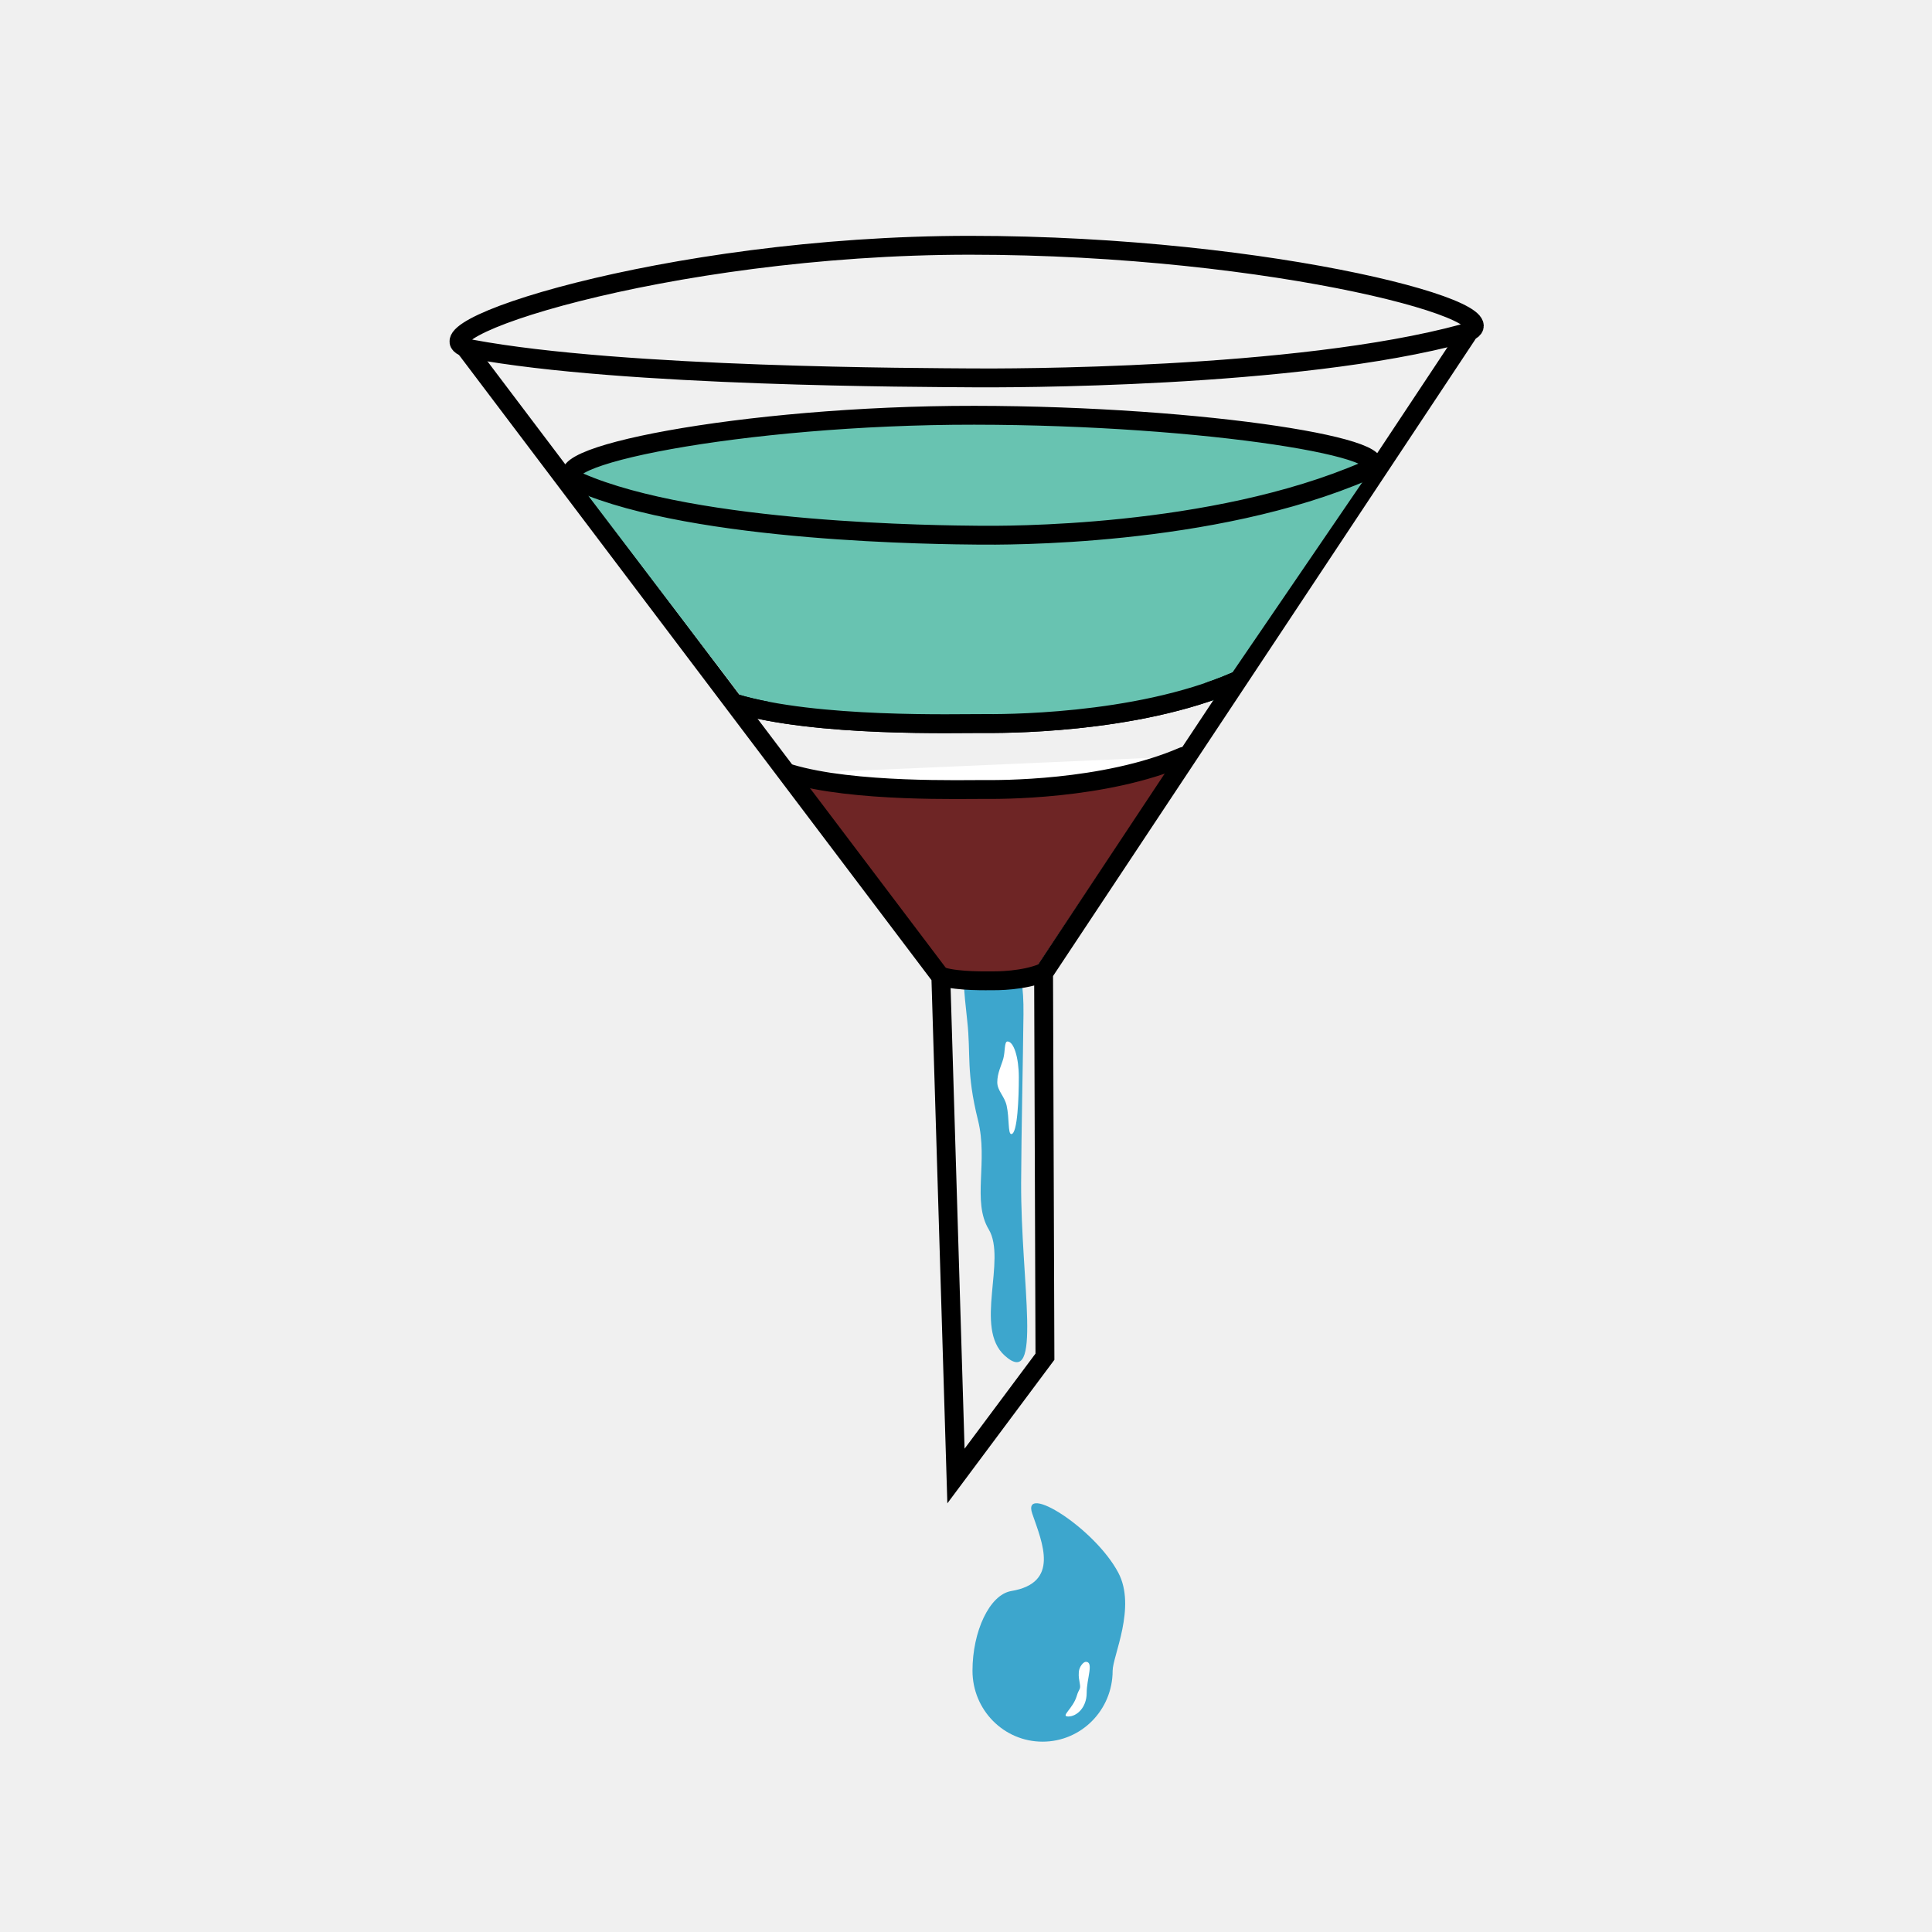
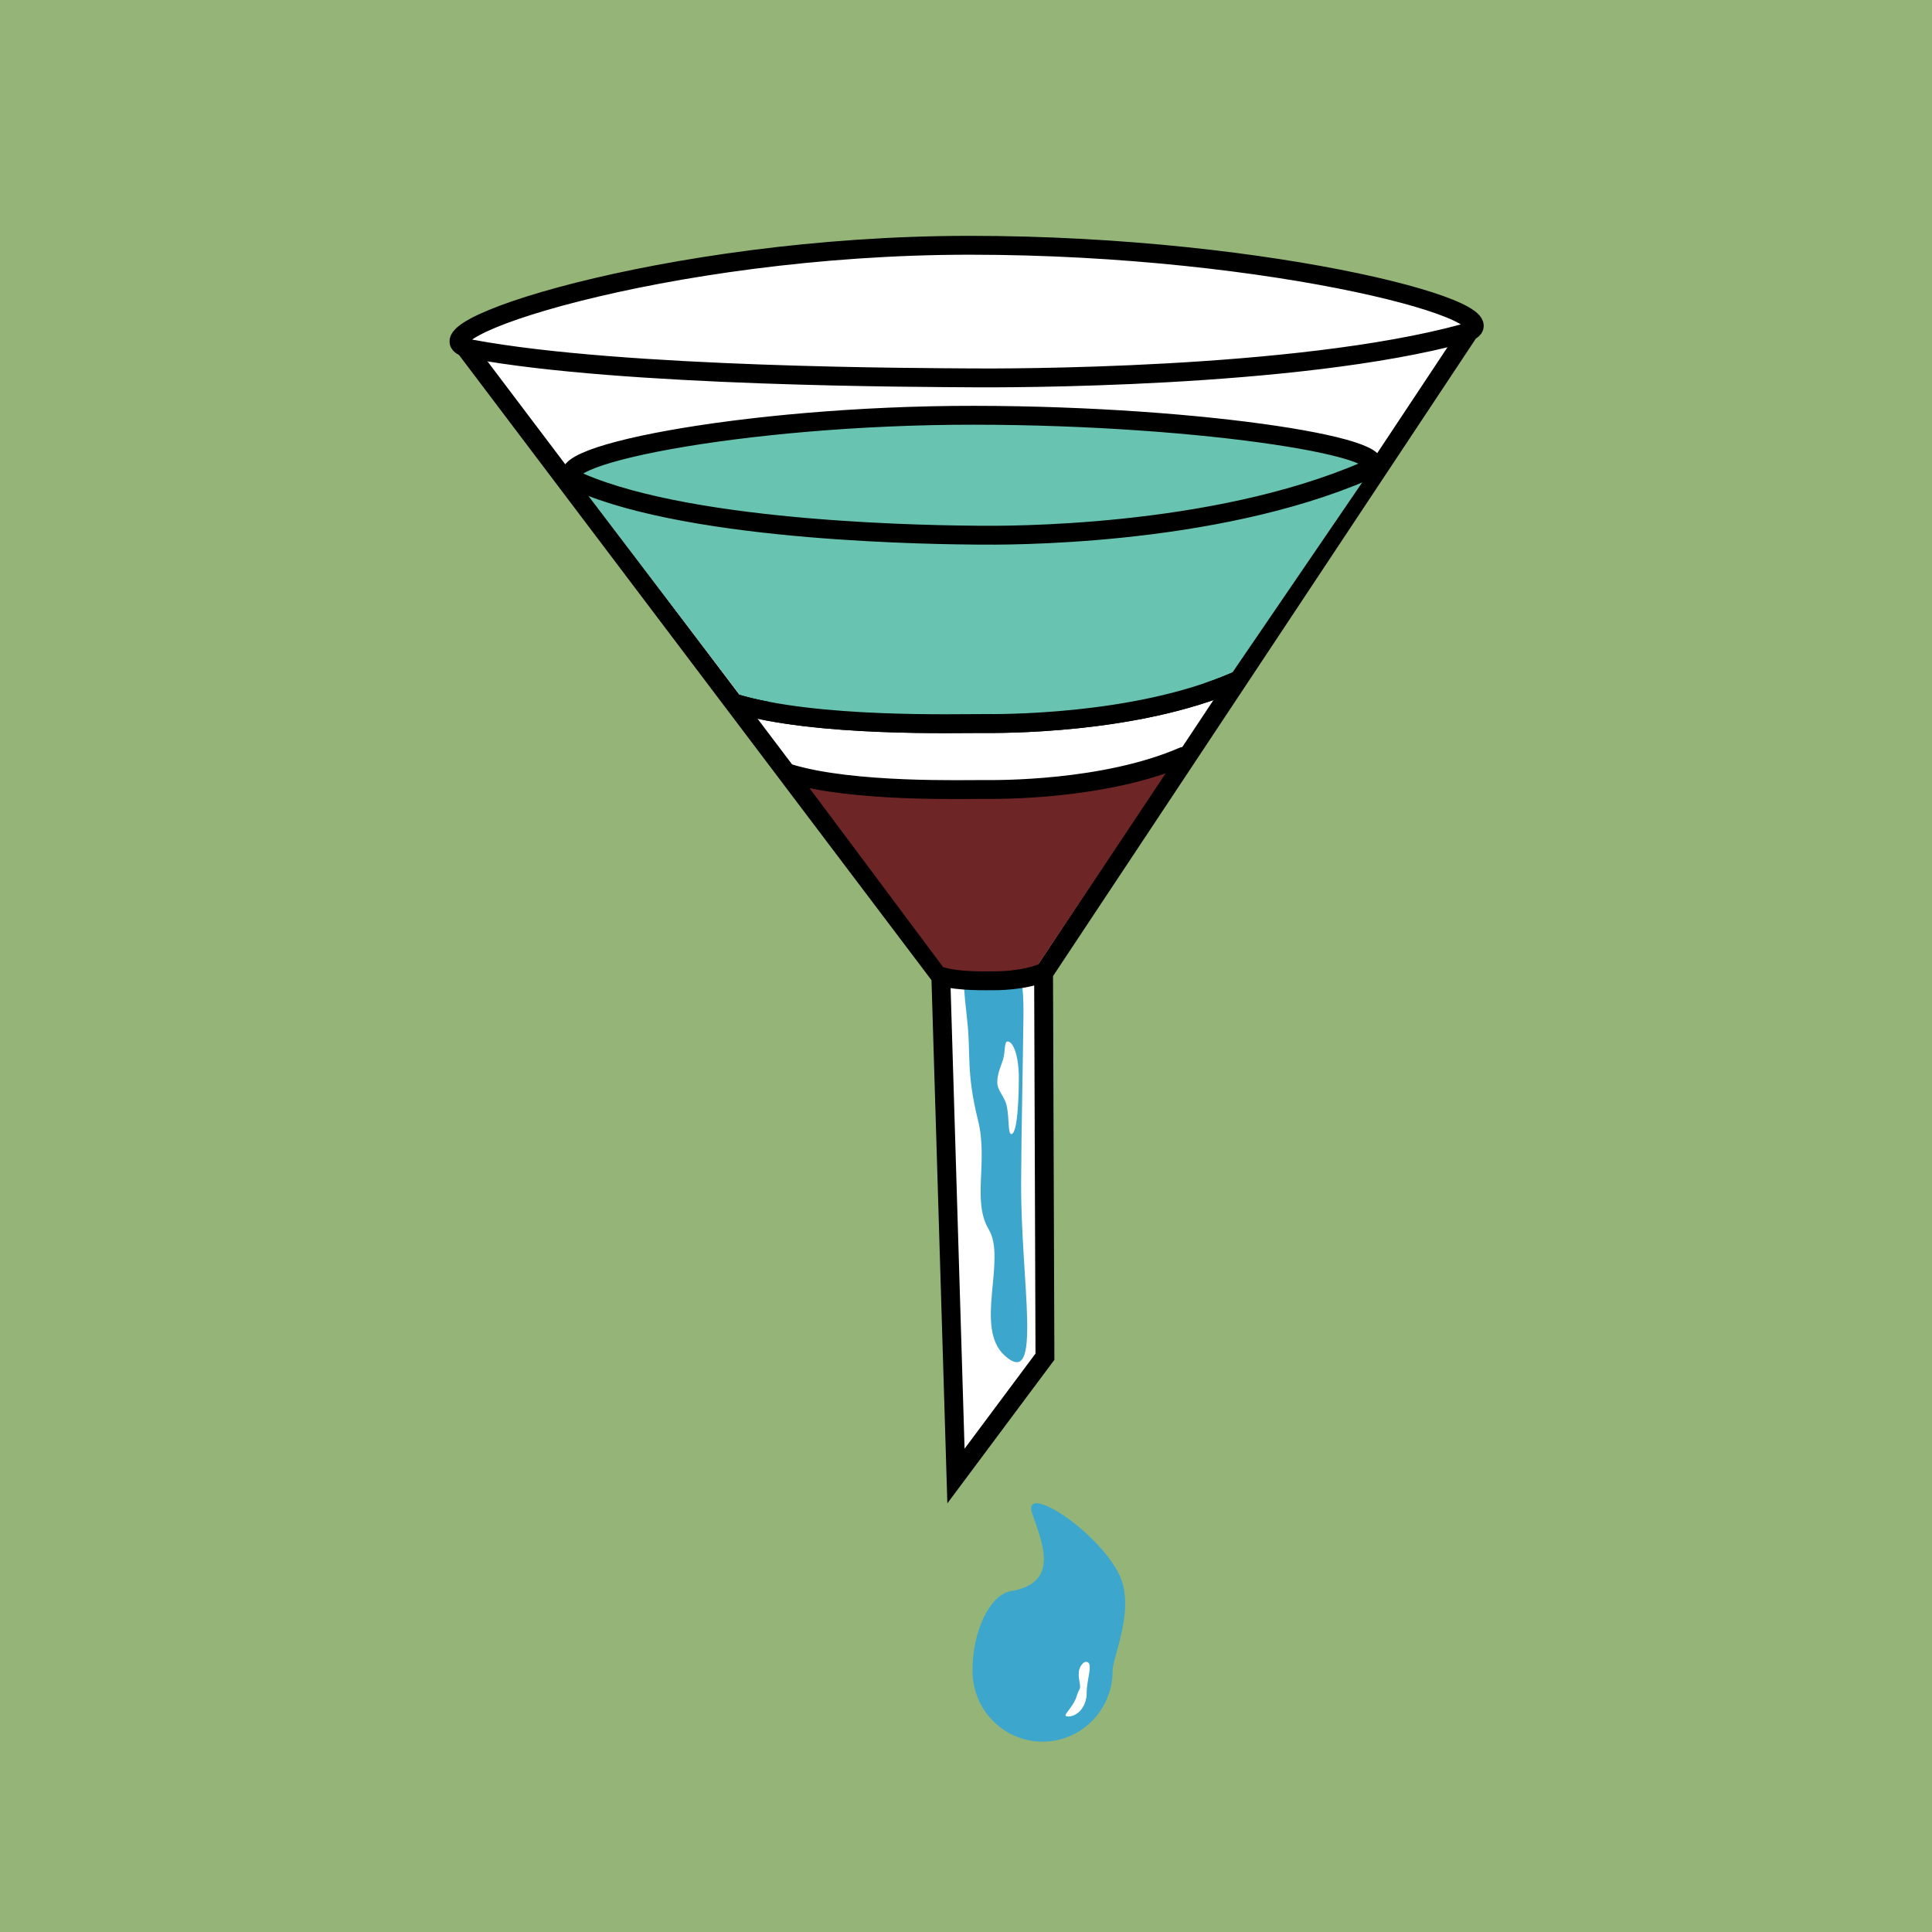
<svg xmlns="http://www.w3.org/2000/svg" version="1.2" viewBox="0 0 512 512" width="512" height="512">
  <style>
- 		.s0 { fill: #3da6cd } 
- 		.s1 { fill: #ffffff } 
- 		.s2 { fill: #6e2525 } 
- 		.s3 { fill: none;stroke: #000000;stroke-linecap: round;stroke-miterlimit:10;stroke-width: 5 } 
- 		.s4 { fill: #68c3b1 } 
- 		.s5 { fill: #68c3b1;stroke: #000000;stroke-linecap: round;stroke-miterlimit:10;stroke-width: 5 } 
- 		.s6 { fill: #ffffff;stroke: #000000;stroke-linecap: round;stroke-miterlimit:10;stroke-width: 5 } 
+ 		.s0 { fill: #95b477;stroke: #000000;stroke-linecap: round;stroke-miterlimit:10;stroke-width: 0 } 
+ 		.s1 { fill: #ffffff;stroke: #000000;stroke-linecap: round;stroke-miterlimit:10;stroke-width: 5 } 
+ 		.s2 { fill: #3da6cd } 
+ 		.s3 { fill: #ffffff } 
+ 		.s4 { fill: #6e2525 } 
+ 		.s5 { fill: #68c3b1 } 
+ 		.s6 { fill: #68c3b1;stroke: #000000;stroke-linecap: round;stroke-miterlimit:10;stroke-width: 5 } 
		.s7 { fill: #ffffff;stroke: #000000;stroke-miterlimit:10 } 
	</style>
  <g id="Layer 1">
-     <path id="Shape 7" fill-rule="evenodd" class="s0" d="m266.27 359.26c-8.22-7.38 0.57-25.42-4.25-33.47-4.46-7.43-0.1-17.96-2.84-28.92-3.18-12.76-1.87-17.57-2.84-26.21-1.98-17.74-1.16-16.6 5.91-16.89 5.68-0.23 9.13-0.29 8.98 15.04-0.13 12.71-0.56 30.81-0.62 44.52-0.12 26.53 5.82 55.04-4.34 45.93z" />
-     <path id="Shape 8" fill-rule="evenodd" class="s1" d="m268.01 300.54c-0.94 0-0.49-4.21-1.24-7.54-0.57-2.53-2.48-3.93-2.48-6.19 0-2.44 1.11-4.52 1.58-6.2 0.55-1.94 0.24-4.61 1.13-4.61 1.66 0 3 4.25 3 9.5 0 5.25-0.33 15.04-1.99 15.04z" />
-     <path id="Shape 5" fill-rule="evenodd" class="s2" d="m251.12 257.88l-38.93-52.16 97.87-2.5-36.43 54.66" />
-     <path id="Shape 1" fill-rule="evenodd" class="s3" d="m122.86 91.54l126.47 167.34 4.01 132.28 23.58-31.62-0.36-101.62 112.2-169.16" />
-     <path id="Shape 5 copy" fill-rule="evenodd" class="s4" d="m199.68 188.93l-44.29-58.22c-0.56 0 206.63-4.65 206.83-4.65l-40.73 59.66" />
-     <path id="Shape 4 copy 2" fill-rule="evenodd" class="s5" d="m259.4 141.83c-10.01-0.09-74.86-0.52-105.9-14.08-14.22-6.21 43.21-17.76 104.71-17.7 61.51 0.06 116.56 9.14 103.83 14.66-40.92 17.76-96.63 17.17-102.64 17.12z" />
-     <path id="Shape 4 copy 3" fill-rule="evenodd" class="s5" d="m327.39 180.59c-26.65 11.56-62.93 11.18-66.84 11.15-6.52-0.06-44.3 1.12-65.77-5.35" />
-     <path id="Shape 4 copy 4" fill-rule="evenodd" class="s6" d="m313.57 200.46c-20.95 9.09-49.46 8.79-52.54 8.76-5.12-0.05-34.82 0.88-51.69-4.2" />
-     <path id="Shape 4 copy 5" fill-rule="evenodd" class="s5" d="m327.39 180.59c-26.65 11.56-62.93 11.18-66.84 11.15-6.52-0.06-44.3 1.12-65.77-5.35" />
-     <path id="Shape 4 copy 6" fill-rule="evenodd" class="s6" d="m276.71 257.65c-5.42 2.35-12.8 2.27-13.59 2.27-1.33-0.02-9.01 0.22-13.38-1.09" />
+     <path id="Shape 10" fill-rule="evenodd" class="s0" d="m550-68.89v647.24h-592.15v-647.24z" />
+     <path id="Shape 1" fill-rule="evenodd" class="s1" d="m122.86 91.54l126.47 167.34 4.01 132.28 23.58-31.62-0.36-101.62 112.2-169.16" />
+     <path id="Shape 7" fill-rule="evenodd" class="s2" d="m266.27 359.26c-8.22-7.38 0.57-25.42-4.25-33.47-4.46-7.43-0.1-17.96-2.84-28.92-3.18-12.76-1.87-17.57-2.84-26.21-1.98-17.74-1.16-16.6 5.91-16.89 5.68-0.23 9.13-0.29 8.98 15.04-0.13 12.71-0.56 30.81-0.62 44.52-0.12 26.53 5.82 55.04-4.34 45.93z" />
+     <path id="Shape 8" fill-rule="evenodd" class="s3" d="m268.01 300.54c-0.94 0-0.49-4.21-1.24-7.54-0.57-2.53-2.48-3.93-2.48-6.19 0-2.44 1.11-4.52 1.58-6.2 0.55-1.94 0.24-4.61 1.13-4.61 1.66 0 3 4.25 3 9.5 0 5.25-0.33 15.04-1.99 15.04z" />
+     <path id="Shape 5" fill-rule="evenodd" class="s4" d="m251.12 257.88l-38.93-52.16 97.87-2.5-36.43 54.66" />
+     <path id="Shape 5 copy" fill-rule="evenodd" class="s5" d="m199.68 188.93l-44.29-58.22c-0.56 0 206.63-4.65 206.83-4.65l-40.73 59.66" />
+     <path id="Shape 4 copy 2" fill-rule="evenodd" class="s6" d="m259.4 141.83c-10.01-0.09-74.86-0.52-105.9-14.08-14.22-6.21 43.21-17.76 104.71-17.7 61.51 0.06 116.56 9.14 103.83 14.66-40.92 17.76-96.63 17.17-102.64 17.12z" />
+     <path id="Shape 4 copy 3" fill-rule="evenodd" class="s6" d="m327.39 180.59c-26.65 11.56-62.93 11.18-66.84 11.15-6.52-0.06-44.3 1.12-65.77-5.35" />
+     <path id="Shape 4 copy 4" fill-rule="evenodd" class="s1" d="m313.57 200.46c-20.95 9.09-49.46 8.79-52.54 8.76-5.12-0.05-34.82 0.88-51.69-4.2" />
+     <path id="Shape 4 copy 5" fill-rule="evenodd" class="s6" d="m327.39 180.59c-26.65 11.56-62.93 11.18-66.84 11.15-6.52-0.06-44.3 1.12-65.77-5.35" />
+     <path id="Shape 4 copy 6" fill-rule="evenodd" class="s1" d="m276.71 257.65c-5.42 2.35-12.8 2.27-13.59 2.27-1.33-0.02-9.01 0.22-13.38-1.09" />
    <path id="Shape 2" fill-rule="evenodd" class="s7" d="m333.99 166.11" />
-     <path id="Shape 3" fill-rule="evenodd" class="s6" d="m122.57 96.66" />
-     <path id="Shape 4" fill-rule="evenodd" class="s3" d="m257.75 100.14c-13.19-0.11-92.44-0.14-132.69-7.62-20.07-3.73 50.91-27.52 131.95-27.52 81.03 0 148.5 18.55 130.88 23.36-44.36 12.09-122.21 11.84-130.14 11.78z" />
-     <path id="Shape 6" fill-rule="evenodd" class="s0" d="m276.29 461.56c-10.27 0-18.57-8.4-18.57-18.8 0-10.39 4.49-20.14 10.28-21.12 12.91-2.18 8.25-12.71 5.56-20.51-2.87-8.33 16.5 3.81 22.78 15.61 4.88 9.17-1.48 22.18-1.48 26.02 0 10.4-8.3 18.8-18.57 18.8z" />
-     <path id="Shape 9" fill-rule="evenodd" class="s1" d="m283.12 454.89c-2.21 0 1.23-2.03 2.24-5.47 0.54-1.85 1.03-1.64 0.85-2.93-0.24-1.62-0.41-1.97-0.31-3.39 0.09-1.4 1.21-2.7 1.85-2.7 2.21 0 0.23 4.38 0.23 8.25 0 3.87-2.64 6.24-4.86 6.24z" />
+     <path id="Shape 3" fill-rule="evenodd" class="s1" d="m122.57 96.66" />
+     <path id="Shape 4" fill-rule="evenodd" class="s1" d="m257.75 100.14c-13.19-0.11-92.44-0.14-132.69-7.62-20.07-3.73 50.91-27.52 131.95-27.52 81.03 0 148.5 18.55 130.88 23.36-44.36 12.09-122.21 11.84-130.14 11.78z" />
+     <path id="Shape 6" fill-rule="evenodd" class="s2" d="m276.29 461.56c-10.27 0-18.57-8.4-18.57-18.8 0-10.39 4.49-20.14 10.28-21.12 12.91-2.18 8.25-12.71 5.56-20.51-2.87-8.33 16.5 3.81 22.78 15.61 4.88 9.17-1.48 22.18-1.48 26.02 0 10.4-8.3 18.8-18.57 18.8z" />
+     <path id="Shape 9" fill-rule="evenodd" class="s3" d="m283.12 454.89c-2.21 0 1.23-2.03 2.24-5.47 0.54-1.85 1.03-1.64 0.85-2.93-0.24-1.62-0.41-1.97-0.31-3.39 0.09-1.4 1.21-2.7 1.85-2.7 2.21 0 0.23 4.38 0.23 8.25 0 3.87-2.64 6.24-4.86 6.24z" />
  </g>
</svg>
